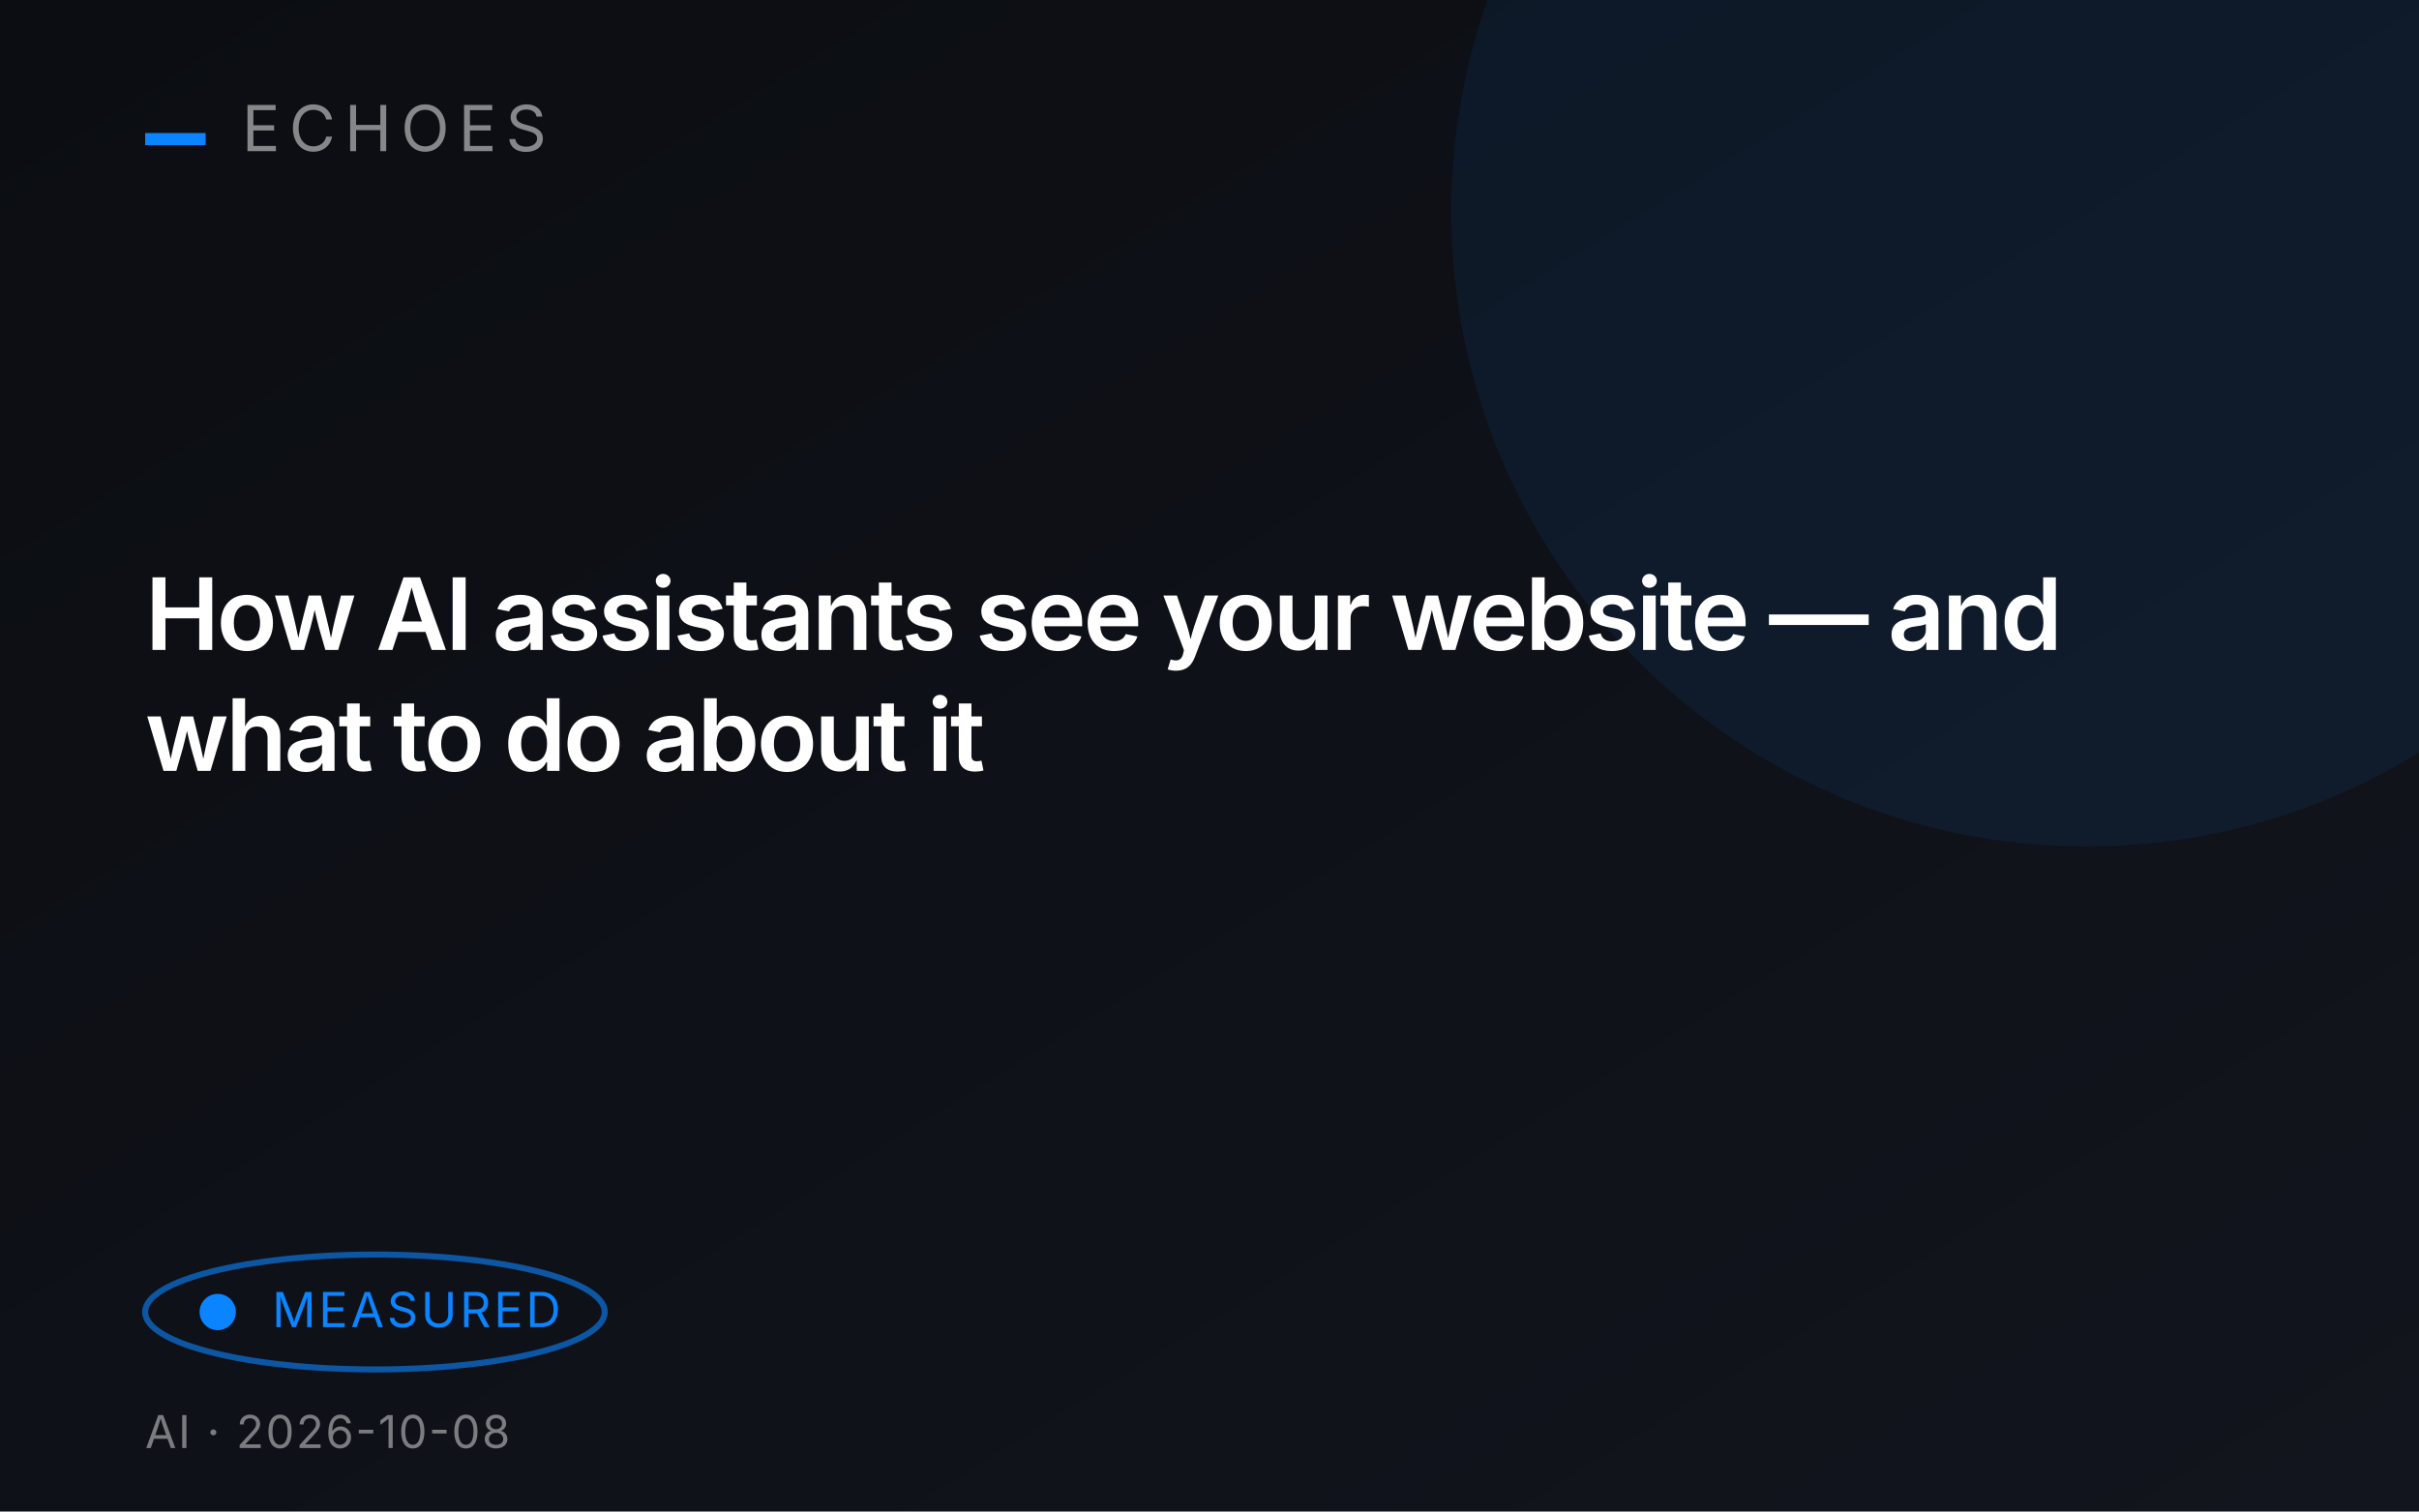
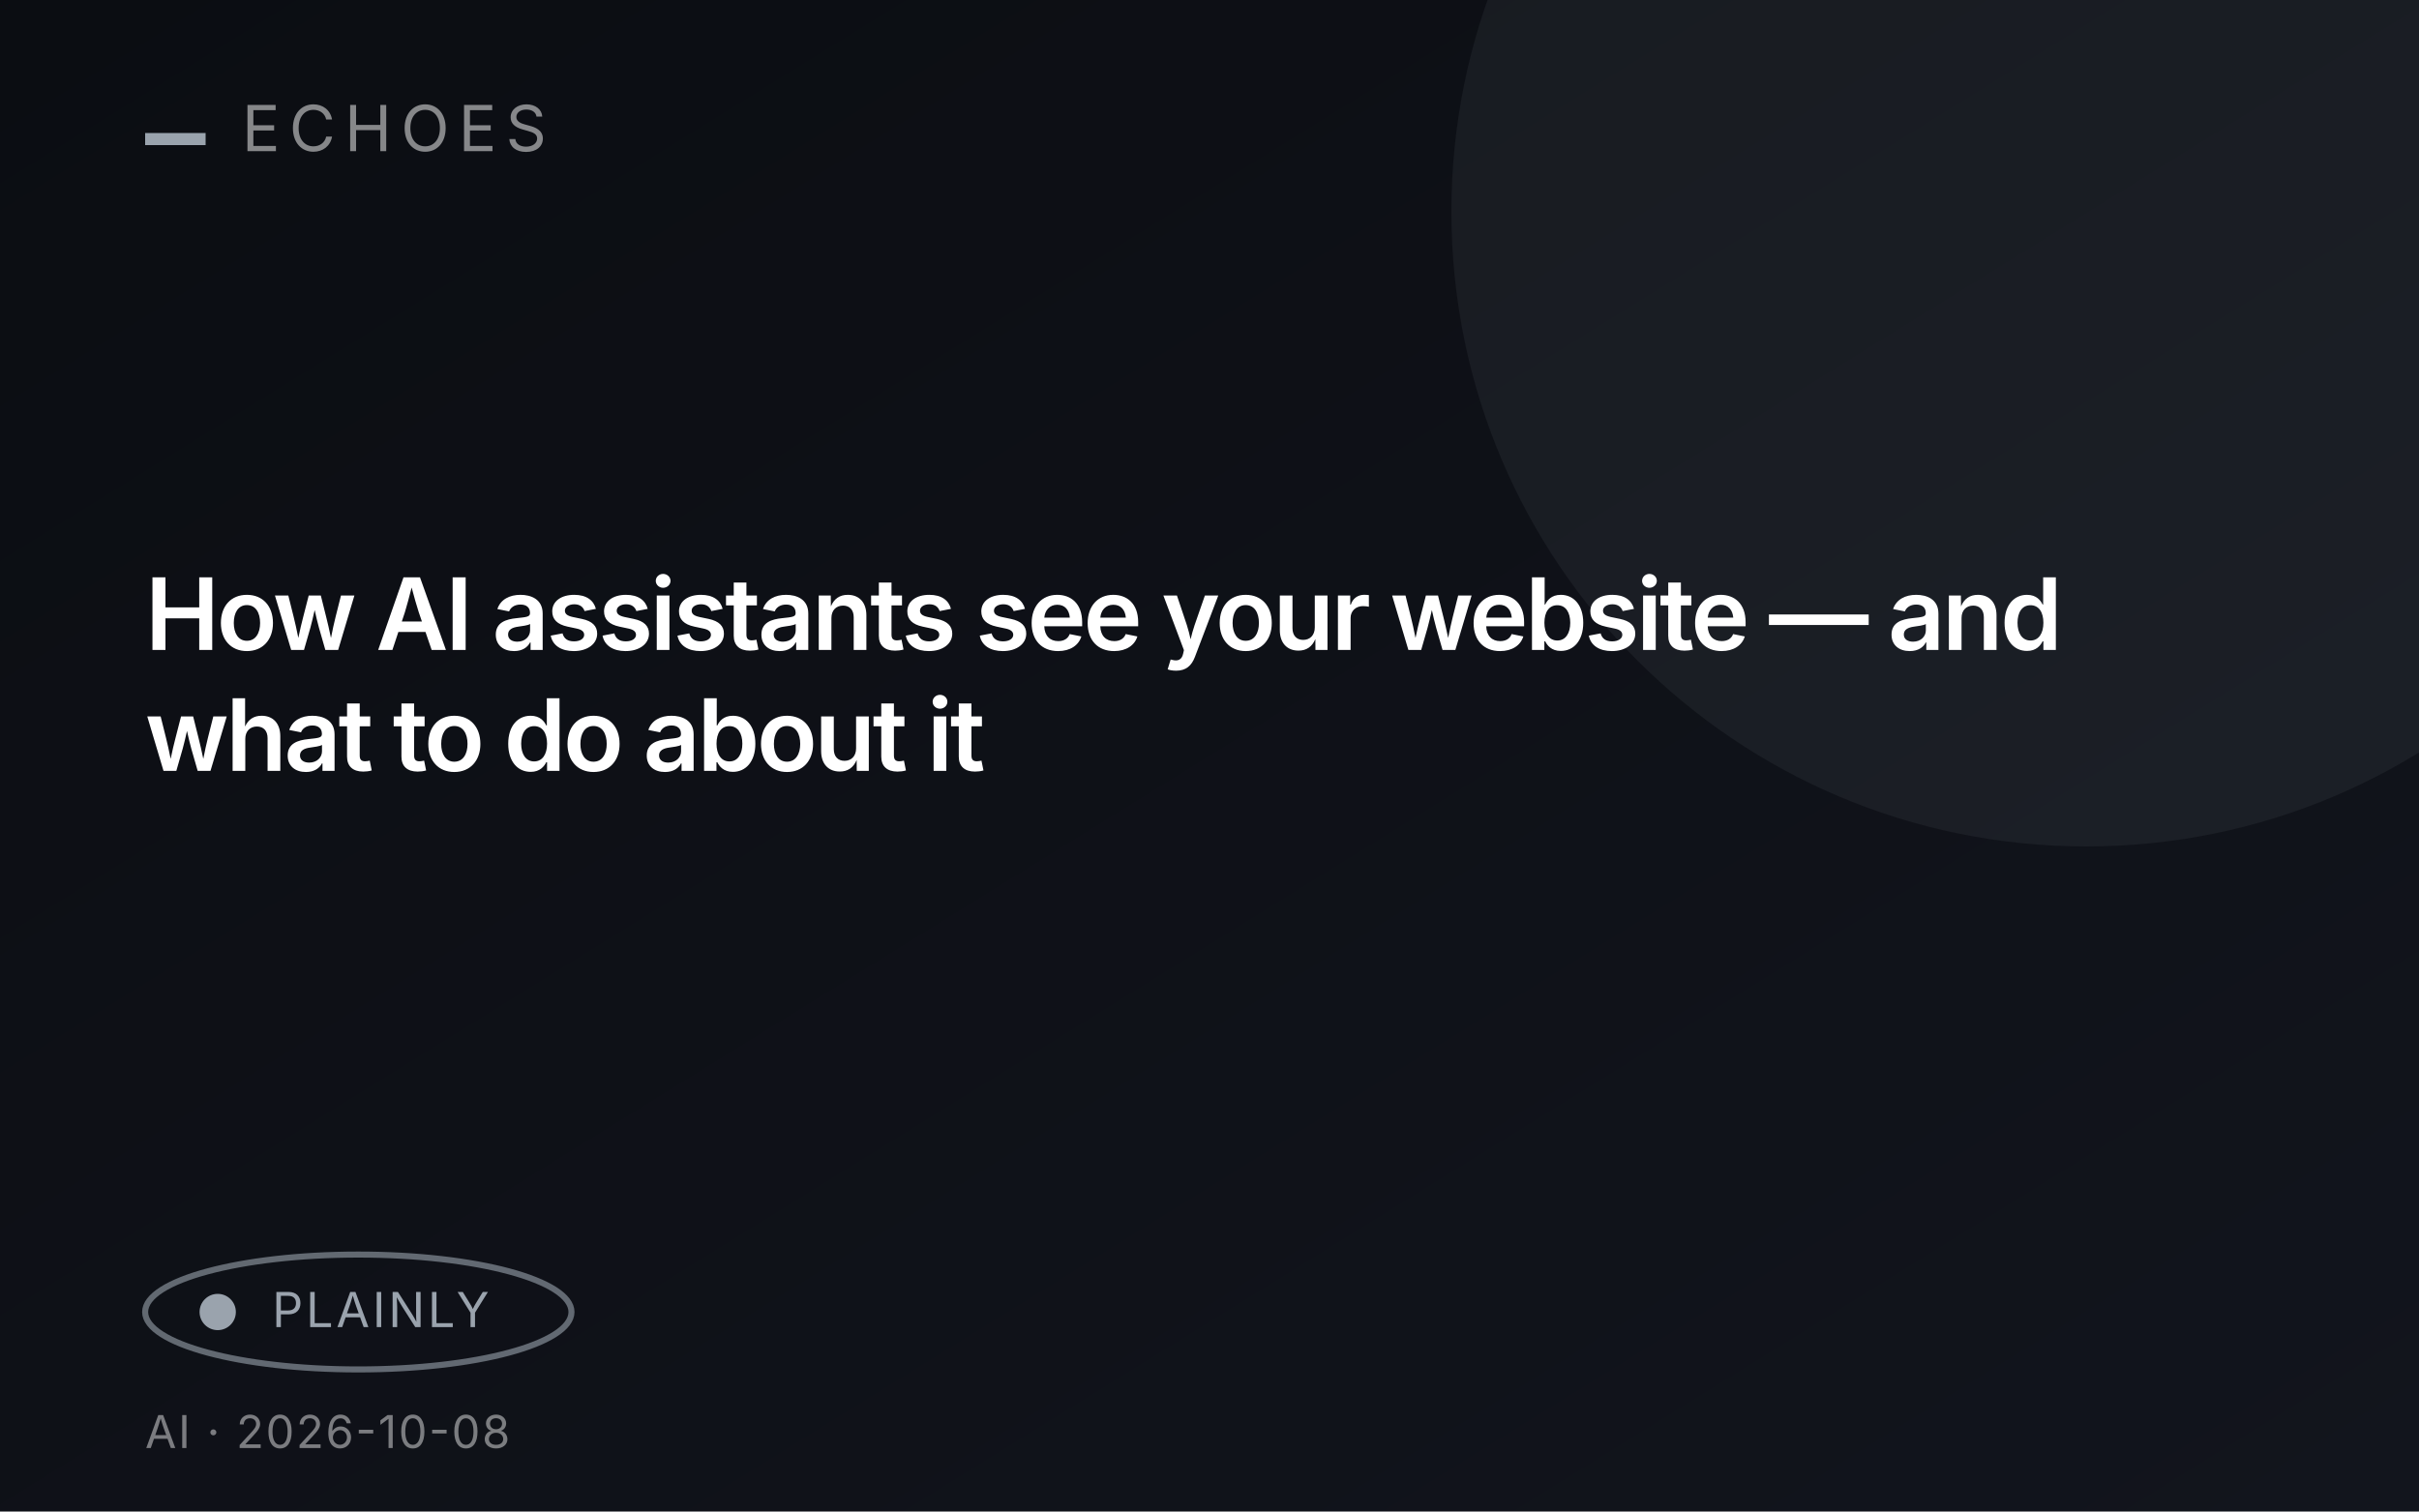
<svg xmlns="http://www.w3.org/2000/svg" width="800" height="500" viewBox="0 0 800 500" role="img" aria-label="How AI assistants see your website — and what to do about it">
  <defs>
    <linearGradient id="bg" x1="0" y1="0" x2="1" y2="1">
      <stop offset="0" stop-color="#0b0d12" />
      <stop offset="1" stop-color="#12151d" />
    </linearGradient>
  </defs>
  <rect width="800" height="500" fill="url(#bg)" />
-   <circle cx="690" cy="70" r="210" fill="#0a84ff" opacity="0.08" />
-   <rect x="48" y="44" width="20" height="4" fill="#0a84ff" />
+   <circle cx="690" cy="70" r="210" fill="#9aa3ad" opacity="0.08" />
+   <rect x="48" y="44" width="20" height="4" fill="#9aa3ad" />
  <text x="80" y="50" font-family="ui-sans-serif, system-ui, -apple-system, 'Segoe UI', sans-serif" font-size="21" letter-spacing="3" fill="rgba(255,255,255,0.5)">ECHOES</text>
  <text x="48" y="215" font-family="ui-sans-serif, system-ui, -apple-system, 'Segoe UI', sans-serif" font-size="33" font-weight="600" letter-spacing="-0.03em" fill="#ffffff">
    <tspan x="48" dy="0">How AI assistants see your website — and</tspan>
    <tspan x="48" dy="40">what to do about it</tspan>
  </text>
-   <rect x="48" y="415" rx="999" width="152" height="38" fill="none" stroke="#0a84ff" stroke-opacity="0.6" stroke-width="2" />
-   <circle cx="72" cy="434" r="6" fill="#0a84ff" />
-   <text x="90" y="439" font-family="ui-sans-serif, system-ui, -apple-system, 'Segoe UI', sans-serif" font-size="16" letter-spacing="0.06em" fill="#0a84ff">MEASURED</text>
+   <rect x="48" y="415" rx="999" width="141" height="38" fill="none" stroke="#9aa3ad" stroke-opacity="0.6" stroke-width="2" />
+   <circle cx="72" cy="434" r="6" fill="#9aa3ad" />
+   <text x="90" y="439" font-family="ui-sans-serif, system-ui, -apple-system, 'Segoe UI', sans-serif" font-size="16" letter-spacing="0.06em" fill="#9aa3ad">PLAINLY</text>
  <text x="48" y="479" font-family="ui-sans-serif, system-ui, -apple-system, 'Segoe UI', sans-serif" font-size="15" letter-spacing="0.04em" fill="rgba(255,255,255,0.45)">AI  ·  2026-10-08</text>
</svg>
